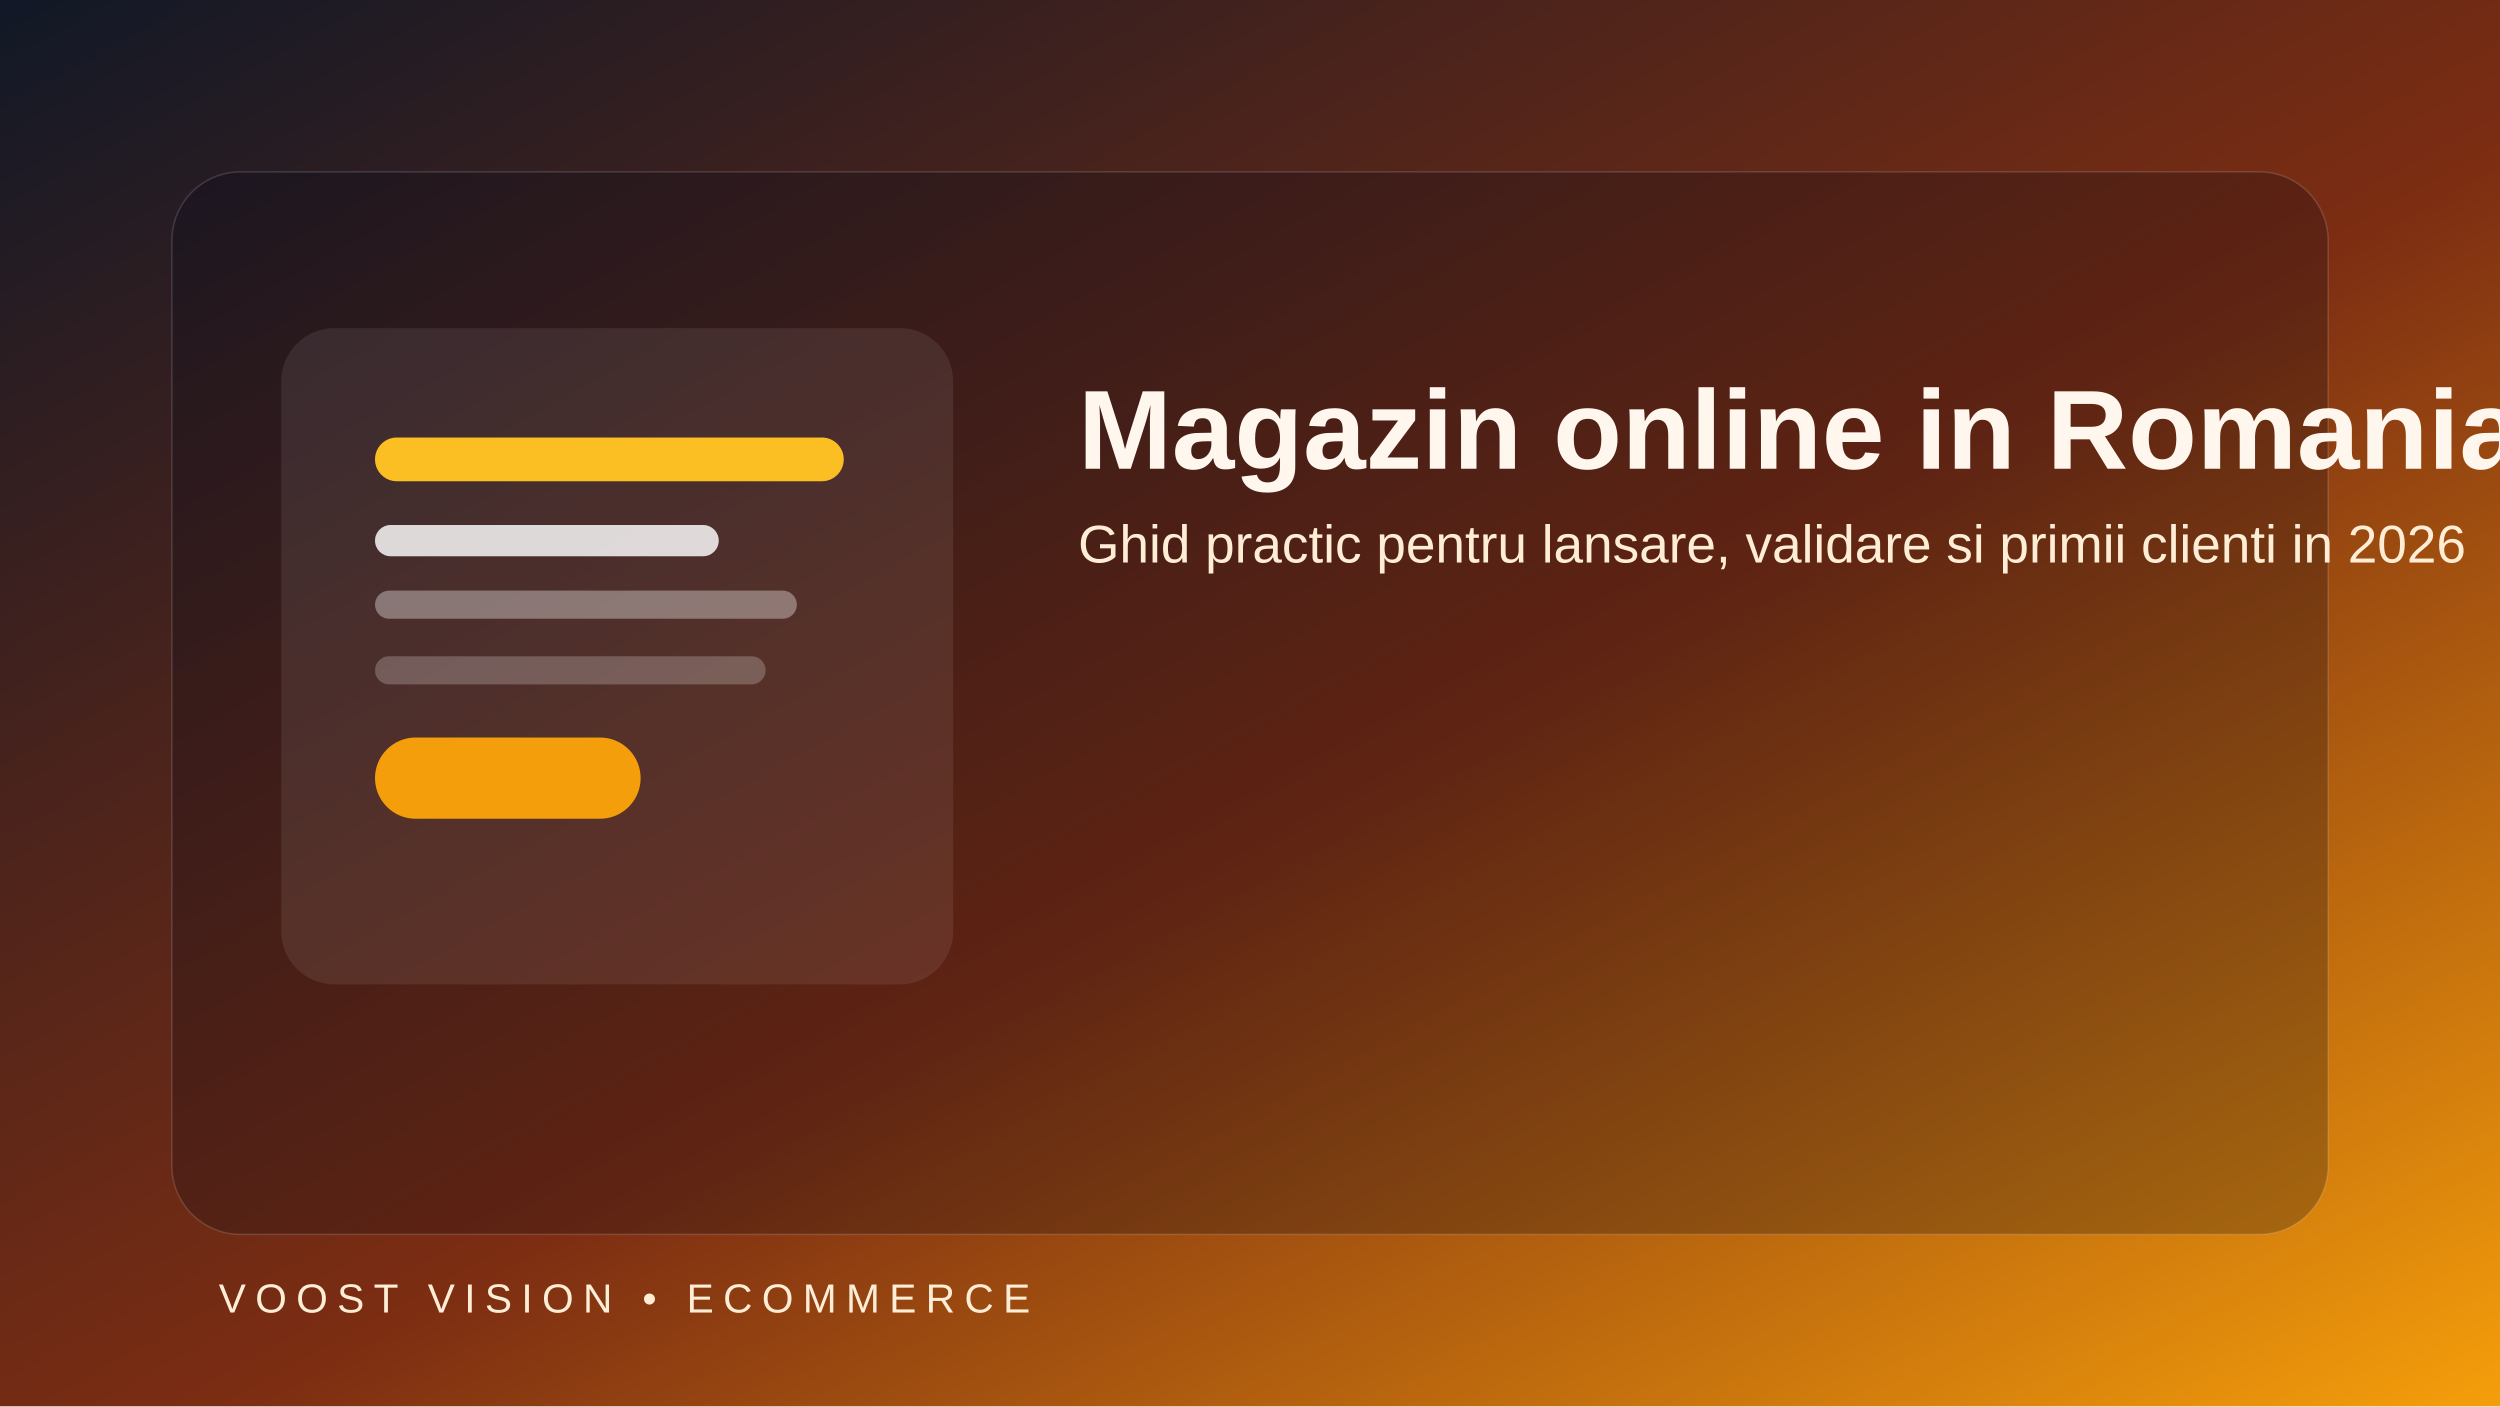
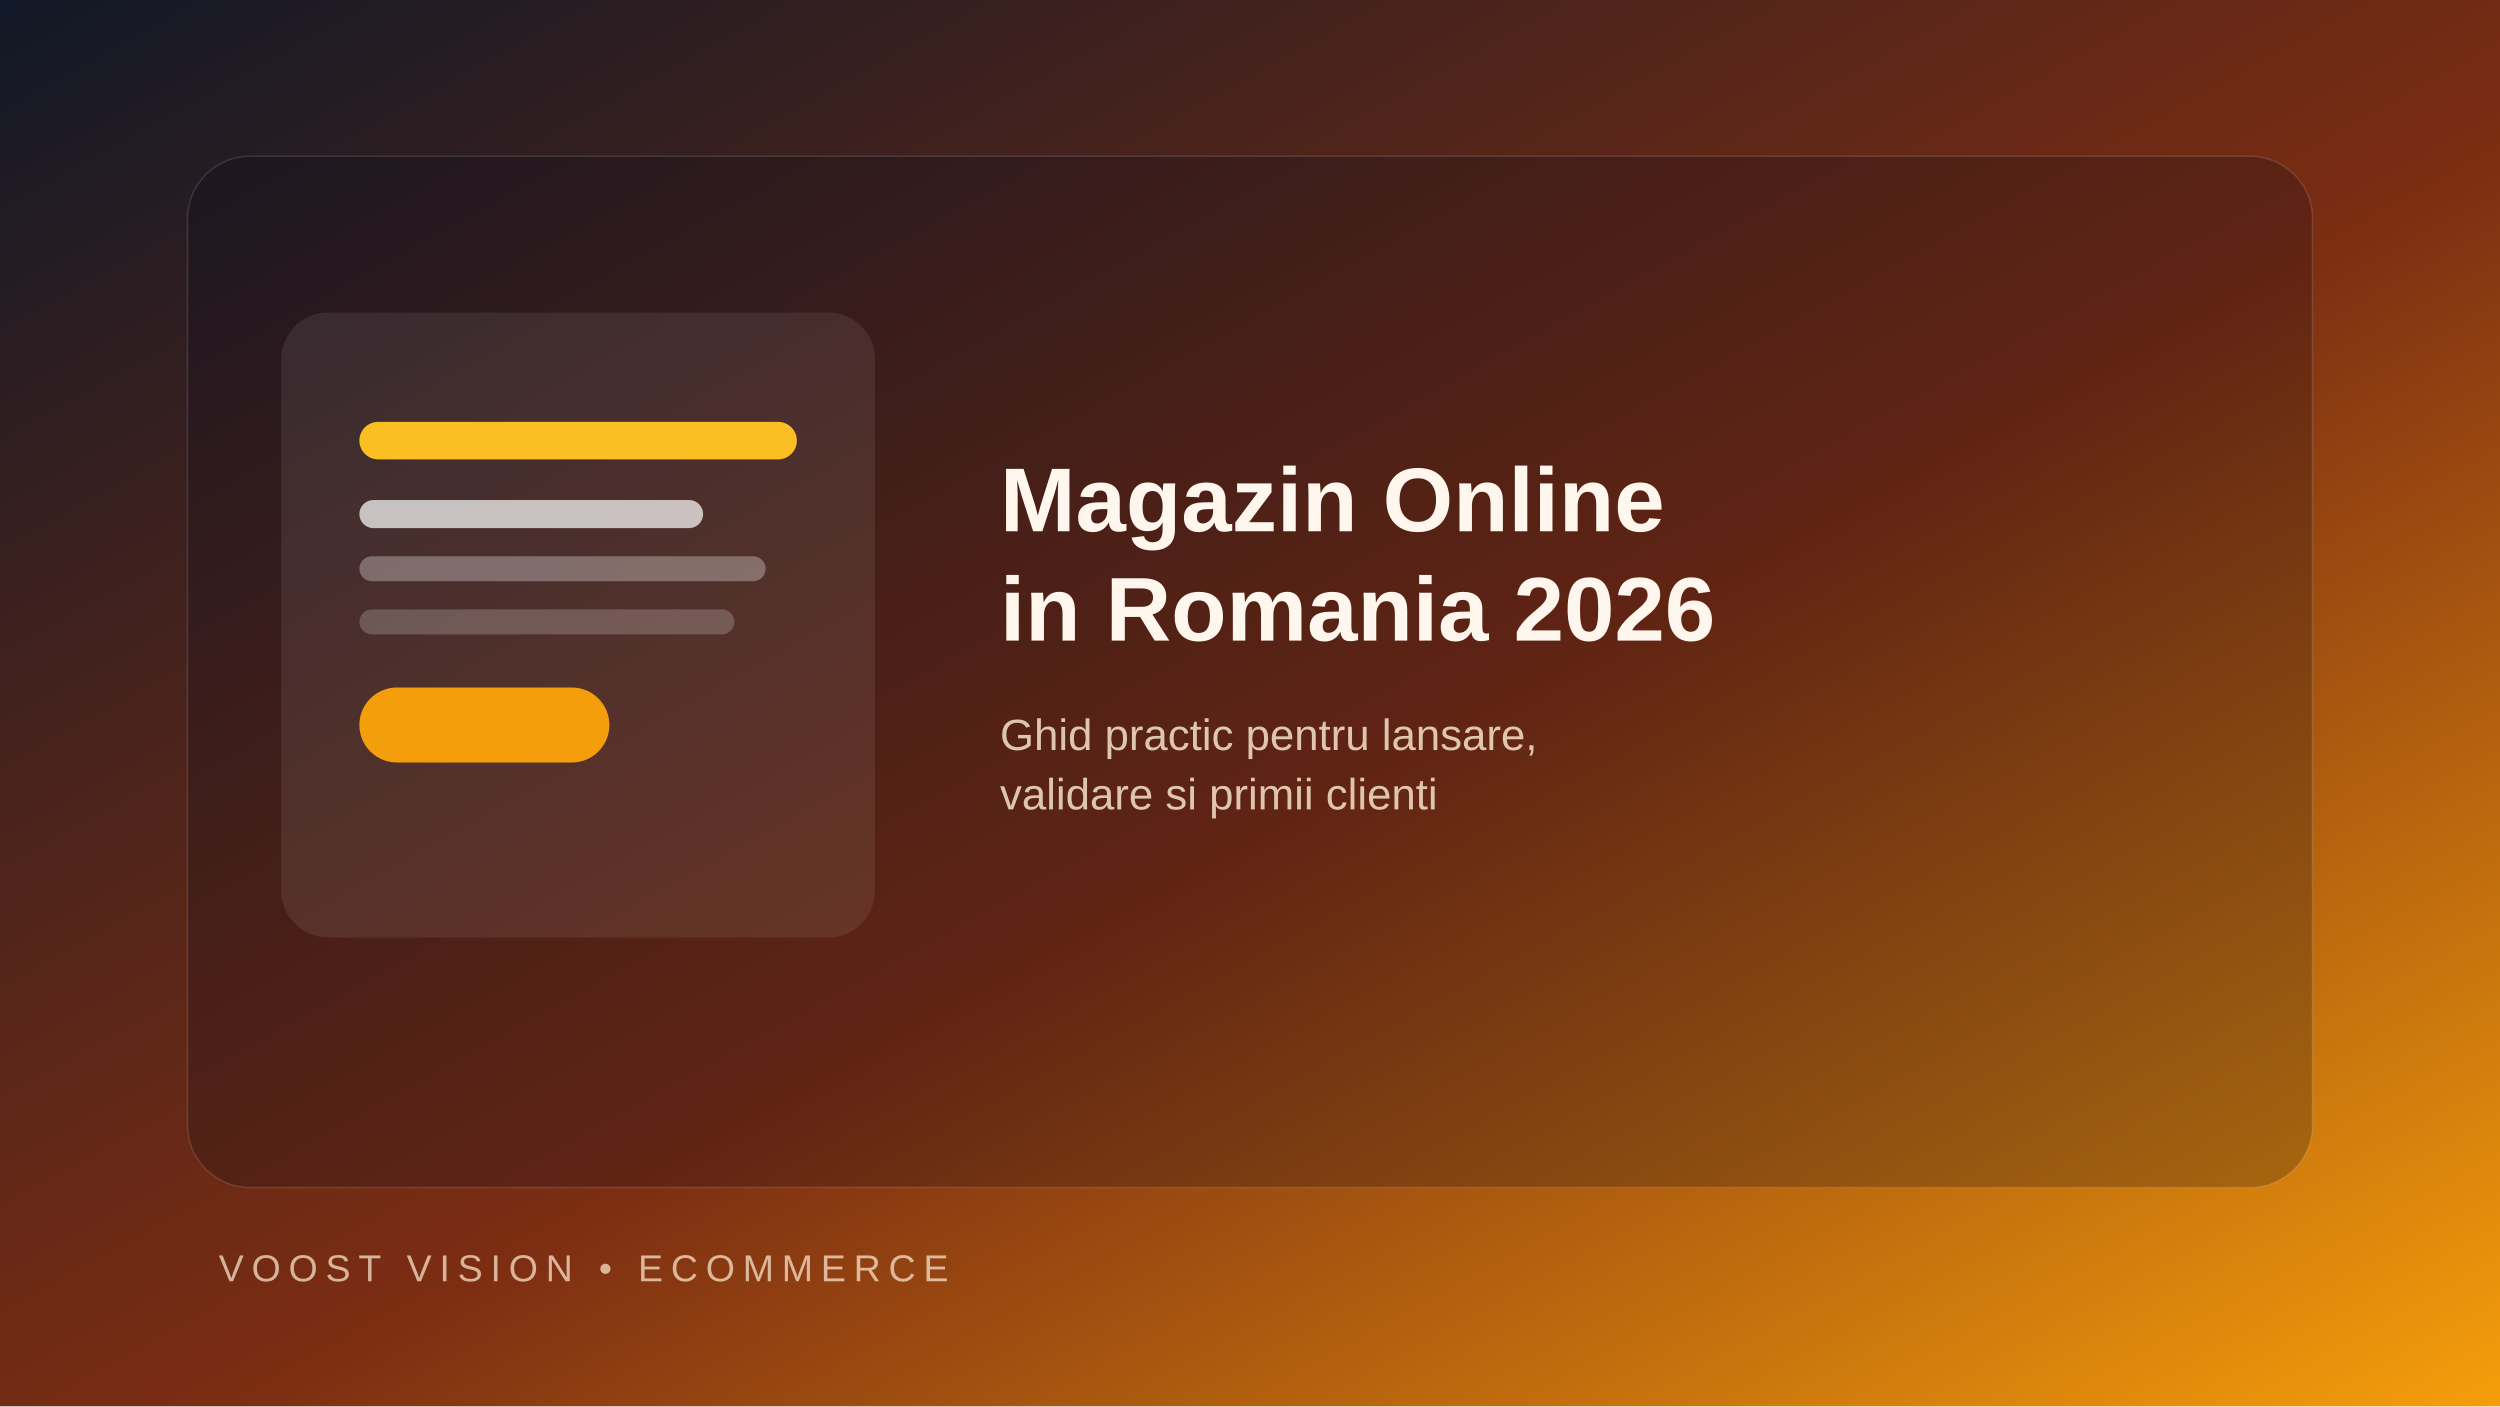
- <svg xmlns="http://www.w3.org/2000/svg" viewBox="0 0 1600 900" role="img" aria-labelledby="title desc">
+ <svg xmlns="http://www.w3.org/2000/svg" viewBox="0 0 1600 900" role="img">
  <defs>
-     <linearGradient id="bg" x1="0%" y1="0%" x2="100%" y2="100%">
+     <linearGradient id="bg1" x1="0%" y1="0%" x2="100%" y2="100%">
      <stop offset="0%" stop-color="#111827" />
      <stop offset="55%" stop-color="#7c2d12" />
      <stop offset="100%" stop-color="#f59e0b" />
    </linearGradient>
  </defs>
-   <rect width="1600" height="900" fill="url(#bg)" />
-   <rect x="110" y="110" width="1380" height="680" rx="44" fill="#020617" fill-opacity="0.24" stroke="#fff" stroke-opacity="0.14" />
-   <rect x="180" y="210" width="430" height="420" rx="34" fill="#fff" fill-opacity="0.08" />
-   <rect x="240" y="280" width="300" height="28" rx="14" fill="#fbbf24" />
-   <rect x="240" y="336" width="220" height="20" rx="10" fill="#fff" fill-opacity="0.82" />
-   <rect x="240" y="378" width="270" height="18" rx="9" fill="#fff" fill-opacity="0.35" />
-   <rect x="240" y="420" width="250" height="18" rx="9" fill="#fff" fill-opacity="0.22" />
-   <rect x="240" y="472" width="170" height="52" rx="26" fill="#f59e0b" />
-   <text x="690" y="300" fill="#fff7ed" font-family="Arial, Helvetica, sans-serif" font-size="72" font-weight="700">Magazin online in Romania</text>
-   <text x="690" y="360" fill="#ffedd5" font-family="Arial, Helvetica, sans-serif" font-size="34">Ghid practic pentru lansare, validare si primii clienti in 2026</text>
-   <text x="140" y="840" fill="#ffedd5" font-family="Arial, Helvetica, sans-serif" font-size="26" letter-spacing="6">VOOST VISION • ECOMMERCE</text>
+   <rect width="1600" height="900" fill="url(#bg1)" />
+   <rect x="120" y="100" width="1360" height="660" rx="40" fill="#020617" fill-opacity="0.22" stroke="#fff" stroke-opacity="0.12" />
+   <rect x="180" y="200" width="380" height="400" rx="30" fill="#fff" fill-opacity="0.08" />
+   <rect x="230" y="270" width="280" height="24" rx="12" fill="#fbbf24" />
+   <rect x="230" y="320" width="220" height="18" rx="9" fill="#fff" fill-opacity="0.7" />
+   <rect x="230" y="356" width="260" height="16" rx="8" fill="#fff" fill-opacity="0.3" />
+   <rect x="230" y="390" width="240" height="16" rx="8" fill="#fff" fill-opacity="0.2" />
+   <rect x="230" y="440" width="160" height="48" rx="24" fill="#f59e0b" />
+   <text x="640" y="340" fill="#fff7ed" font-family="Arial, Helvetica, sans-serif" font-size="58" font-weight="700">Magazin Online</text>
+   <text x="640" y="410" fill="#fff7ed" font-family="Arial, Helvetica, sans-serif" font-size="58" font-weight="700">in Romania 2026</text>
+   <text x="640" y="480" fill="#ffedd5" font-family="Arial, Helvetica, sans-serif" font-size="28" fill-opacity="0.8">Ghid practic pentru lansare,</text>
+   <text x="640" y="518" fill="#ffedd5" font-family="Arial, Helvetica, sans-serif" font-size="28" fill-opacity="0.8">validare si primii clienti</text>
+   <text x="140" y="820" fill="#ffedd5" font-family="Arial, Helvetica, sans-serif" font-size="24" letter-spacing="5" fill-opacity="0.7">VOOST VISION • ECOMMERCE</text>
</svg>
